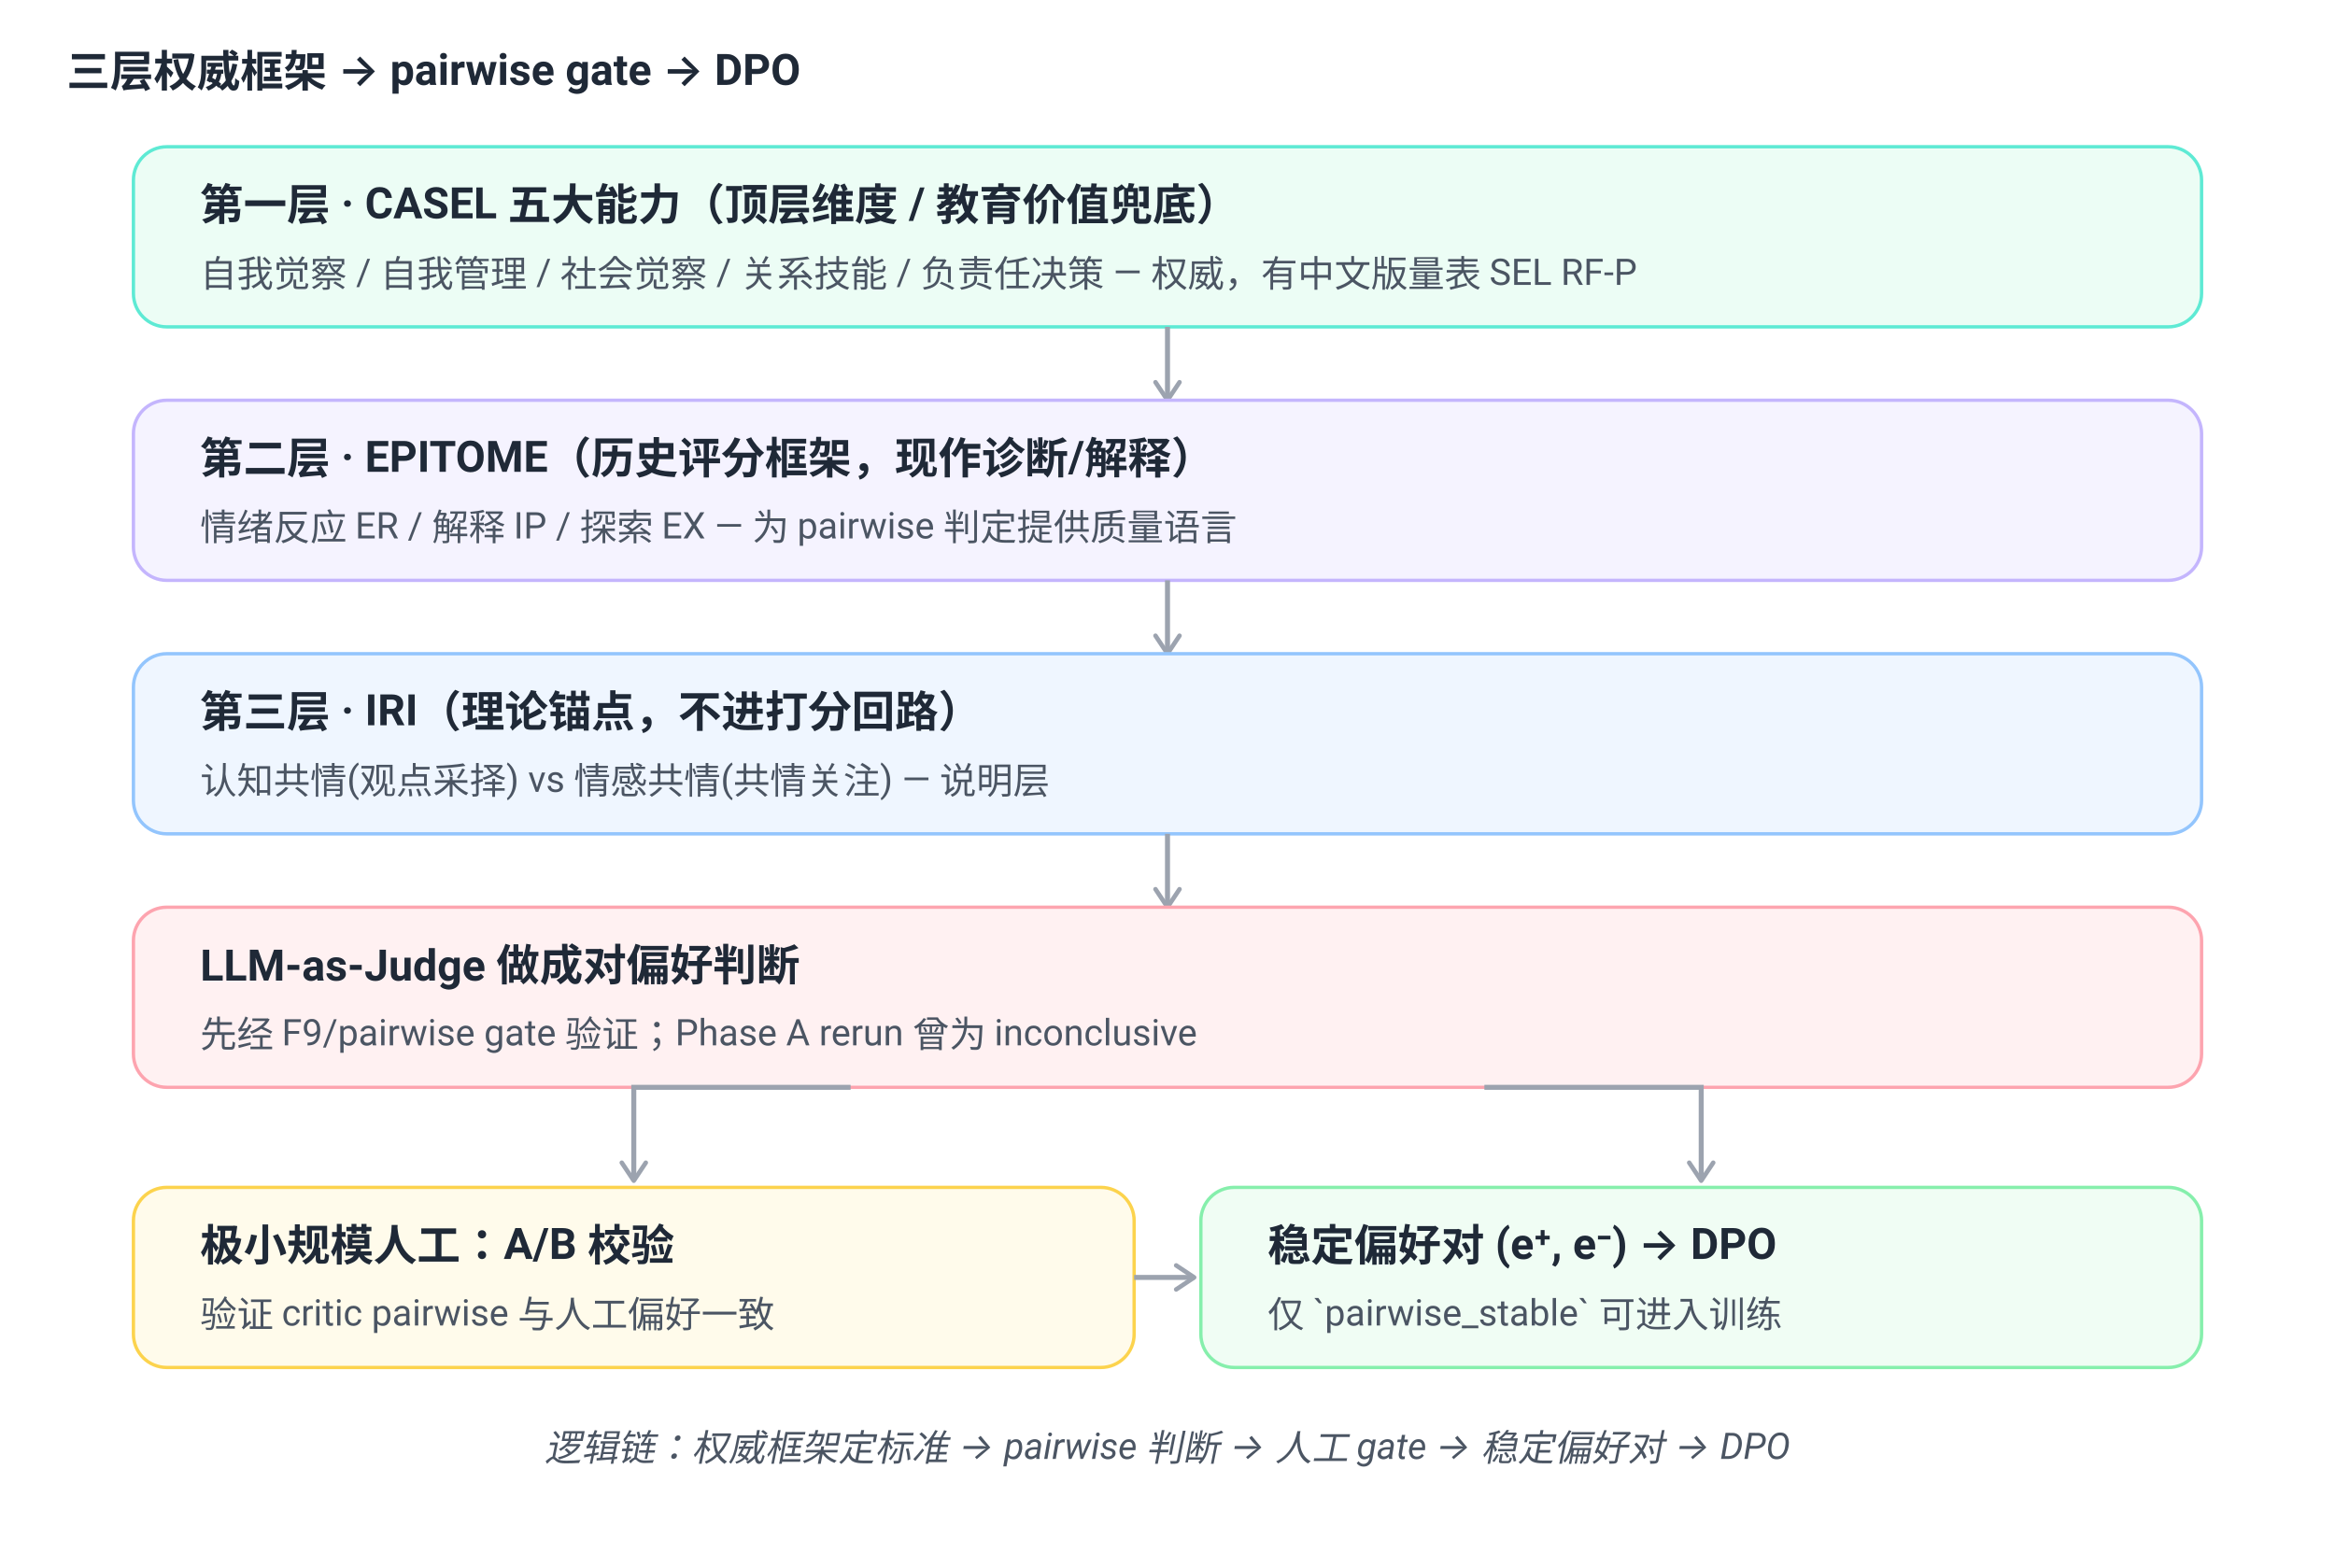
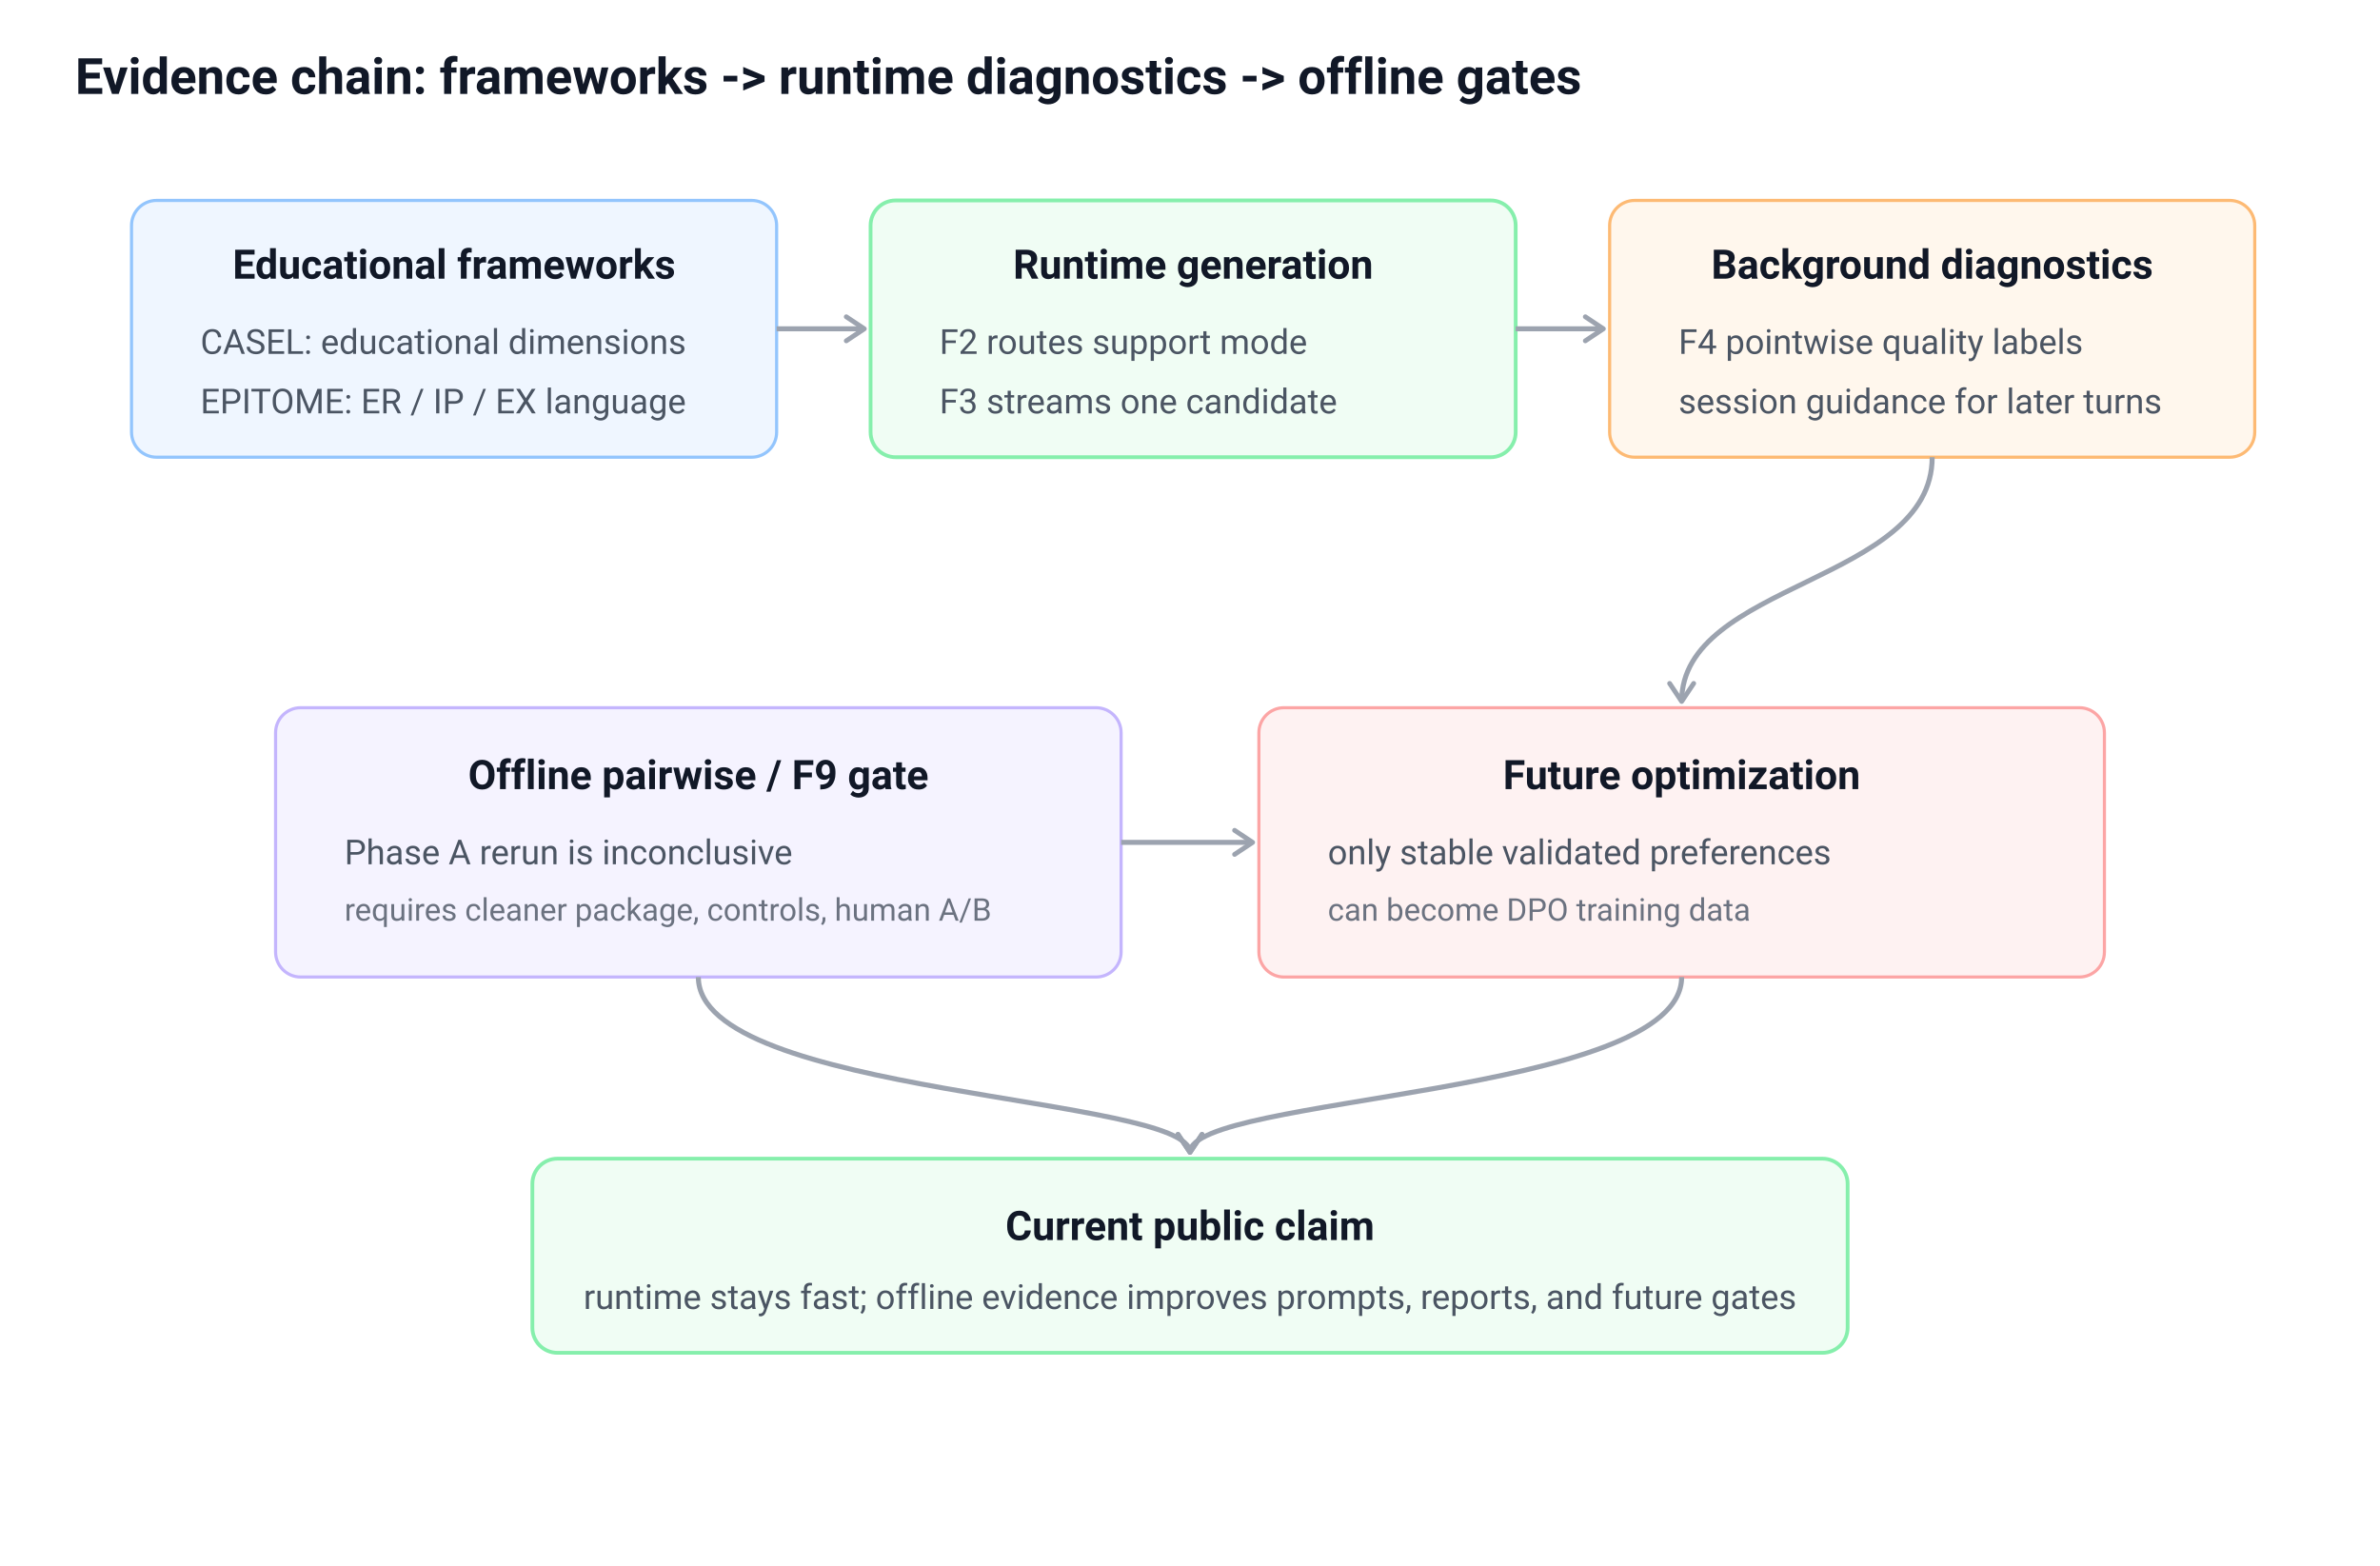
- <svg xmlns="http://www.w3.org/2000/svg" width="700" height="470" viewBox="0 0 700 470" font-family="-apple-system,BlinkMacSystemFont,'Segoe UI',Roboto,'PingFang SC','Microsoft YaHei',sans-serif">
+ <svg xmlns="http://www.w3.org/2000/svg" width="760" height="500" viewBox="0 0 760 500" font-family="-apple-system,BlinkMacSystemFont,'Segoe UI',Roboto,'PingFang SC','Microsoft YaHei',sans-serif">
  <style>
- .th{font-size:13px;font-weight:600;fill:#1f2937}
- .ts{font-size:11px;fill:#4b5563}
- .teal{fill:#ecfdf5;stroke:#5eead4}
- .purple{fill:#f5f3ff;stroke:#c4b5fd}
- .coral{fill:#fff1f2;stroke:#fda4af}
- .green{fill:#f0fdf4;stroke:#86efac}
- .blue{fill:#eff6ff;stroke:#93c5fd}
- .amber{fill:#fffbeb;stroke:#fcd34d}
- .arr{stroke:#9ca3af;stroke-width:1.5;fill:none}
+ .title{font-size:16px;font-weight:700;fill:#111827}
+ .h{font-size:13px;font-weight:700;fill:#111827}
+ .t{font-size:11px;fill:#4b5563}
+ .small{font-size:10px;fill:#6b7280}
+ .theory{fill:#eff6ff;stroke:#93c5fd;stroke-width:1}
+ .runtime{fill:#f0fdf4;stroke:#86efac;stroke-width:1.2}
+ .diag{fill:#fff7ed;stroke:#fdba74;stroke-width:1}
+ .gate{fill:#f5f3ff;stroke:#c4b5fd;stroke-width:1}
+ .future{fill:#fef2f2;stroke:#fca5a5;stroke-width:1}
+ .arr{stroke:#9ca3af;stroke-width:1.6;fill:none}
</style>
  <defs>
-     <marker id="a" viewBox="0 0 10 10" refX="8" refY="5" markerWidth="6" markerHeight="6" orient="auto-start-reverse">
-       <path d="M2 1L8 5L2 9" fill="none" stroke="#9ca3af" stroke-width="1.5" stroke-linecap="round" stroke-linejoin="round" />
+     <marker id="arrow" viewBox="0 0 10 10" refX="8" refY="5" markerWidth="6" markerHeight="6" orient="auto-start-reverse">
+       <path d="M2 1L8 5L2 9" fill="none" stroke="#9ca3af" stroke-width="1.6" stroke-linecap="round" stroke-linejoin="round" />
    </marker>
  </defs>
-   <text class="th" x="20" y="26" font-size="15">三层权威框架 → pairwise gate → DPO</text>
-   <rect class="teal" x="40" y="44" width="620" height="54" rx="10" stroke-width="1" />
-   <text class="th" x="60" y="66">第一层 · CASEL 五大能力（顶层维度 / 教育价值兜底）</text>
-   <text class="ts" x="60" y="86">自我觉察 / 自我管理 / 社会觉察 / 关系技能 / 负责任决策 — 权威，有中文版量表 SEL RF-P</text>
-   <line x1="350" y1="98" x2="350" y2="120" class="arr" marker-end="url(#a)" />
-   <rect class="purple" x="40" y="120" width="620" height="54" rx="10" stroke-width="1" />
-   <text class="th" x="60" y="142">第二层 · EPITOME（历史评分框架，现作诊断/解释）</text>
-   <text class="ts" x="60" y="162">情绪反应 ER / 解释 IP / 探索 EX — 为 pairwise 判定提供质量语言</text>
-   <line x1="350" y1="174" x2="350" y2="196" class="arr" marker-end="url(#a)" />
-   <rect class="blue" x="40" y="196" width="620" height="54" rx="10" stroke-width="1" />
-   <text class="th" x="60" y="218">第三层 · IRI（理论锚点，不进打分回路）</text>
-   <text class="ts" x="60" y="238">认知共情(观点采择) vs 情感共情(共情关注) — 说明层</text>
-   <line x1="350" y1="250" x2="350" y2="272" class="arr" marker-end="url(#a)" />
-   <rect class="coral" x="40" y="272" width="620" height="54" rx="10" stroke-width="1" />
-   <text class="th" x="60" y="294">LLM-as-Judge 做成对偏好判断</text>
-   <text class="ts" x="60" y="314">先经 F9/pairwise gate 验证；Phase A rerun 曾为 inconclusive</text>
-   <rect class="amber" x="40" y="356" width="300" height="54" rx="10" stroke-width="1" />
-   <text class="th" x="60" y="378">极小规模人工：A/B 校验</text>
-   <text class="ts" x="60" y="398">验证 critic pairwise 与人工偏好一致</text>
-   <rect class="green" x="360" y="356" width="300" height="54" rx="10" stroke-width="1" />
-   <text class="th" x="380" y="378">稳定偏好对 (e⁺, e⁻) → DPO</text>
-   <text class="ts" x="380" y="398">仅 `pairwise_stable` 可进入训练</text>
-   <path d="M255 326 L190 326 L190 354" class="arr" marker-end="url(#a)" />
-   <path d="M445 326 L510 326 L510 354" class="arr" marker-end="url(#a)" />
-   <line x1="340" y1="383" x2="358" y2="383" class="arr" marker-end="url(#a)" />
-   <text class="ts" x="350" y="438" text-anchor="middle" font-style="italic">逻辑链：权威框架定标准 → pairwise 判断 → 人工 gate → 稳定偏好对 → DPO</text>
+   <text class="title" x="24" y="30">Evidence chain: frameworks -&gt; runtime diagnostics -&gt; offline gates</text>
+   <rect class="theory" x="42" y="64" width="206" height="82" rx="8" />
+   <text class="h" x="145" y="89" text-anchor="middle">Educational frameworks</text>
+   <text class="t" x="64" y="113">CASEL: educational dimensions</text>
+   <text class="t" x="64" y="132">EPITOME: ER / IP / EX language</text>
+   <rect class="runtime" x="278" y="64" width="206" height="82" rx="8" />
+   <text class="h" x="381" y="89" text-anchor="middle">Runtime generation</text>
+   <text class="t" x="300" y="113">F2 routes support mode</text>
+   <text class="t" x="300" y="132">F3 streams one candidate</text>
+   <rect class="diag" x="514" y="64" width="206" height="82" rx="8" />
+   <text class="h" x="617" y="89" text-anchor="middle">Background diagnostics</text>
+   <text class="t" x="536" y="113">F4 pointwise quality labels</text>
+   <text class="t" x="536" y="132">session guidance for later turns</text>
+   <line class="arr" x1="248" y1="105" x2="276" y2="105" marker-end="url(#arrow)" />
+   <line class="arr" x1="484" y1="105" x2="512" y2="105" marker-end="url(#arrow)" />
+   <rect class="gate" x="88" y="226" width="270" height="86" rx="8" />
+   <text class="h" x="223" y="252" text-anchor="middle">Offline pairwise / F9 gate</text>
+   <text class="t" x="110" y="276">Phase A rerun is inconclusive</text>
+   <text class="small" x="110" y="294">requires cleaner package, controls, human A/B</text>
+   <rect class="future" x="402" y="226" width="270" height="86" rx="8" />
+   <text class="h" x="537" y="252" text-anchor="middle">Future optimization</text>
+   <text class="t" x="424" y="276">only stable validated preferences</text>
+   <text class="small" x="424" y="294">can become DPO training data</text>
+   <path class="arr" d="M617 146 C617 186 537 186 537 224" marker-end="url(#arrow)" />
+   <line class="arr" x1="358" y1="269" x2="400" y2="269" marker-end="url(#arrow)" />
+   <rect class="runtime" x="170" y="370" width="420" height="62" rx="8" />
+   <text class="h" x="380" y="396" text-anchor="middle">Current public claim</text>
+   <text class="t" x="380" y="418" text-anchor="middle">runtime stays fast; offline evidence improves prompts, reports, and future gates</text>
+   <path class="arr" d="M537 312 C537 350 380 350 380 368" marker-end="url(#arrow)" />
+   <path class="arr" d="M223 312 C223 350 380 350 380 368" marker-end="url(#arrow)" />
</svg>
